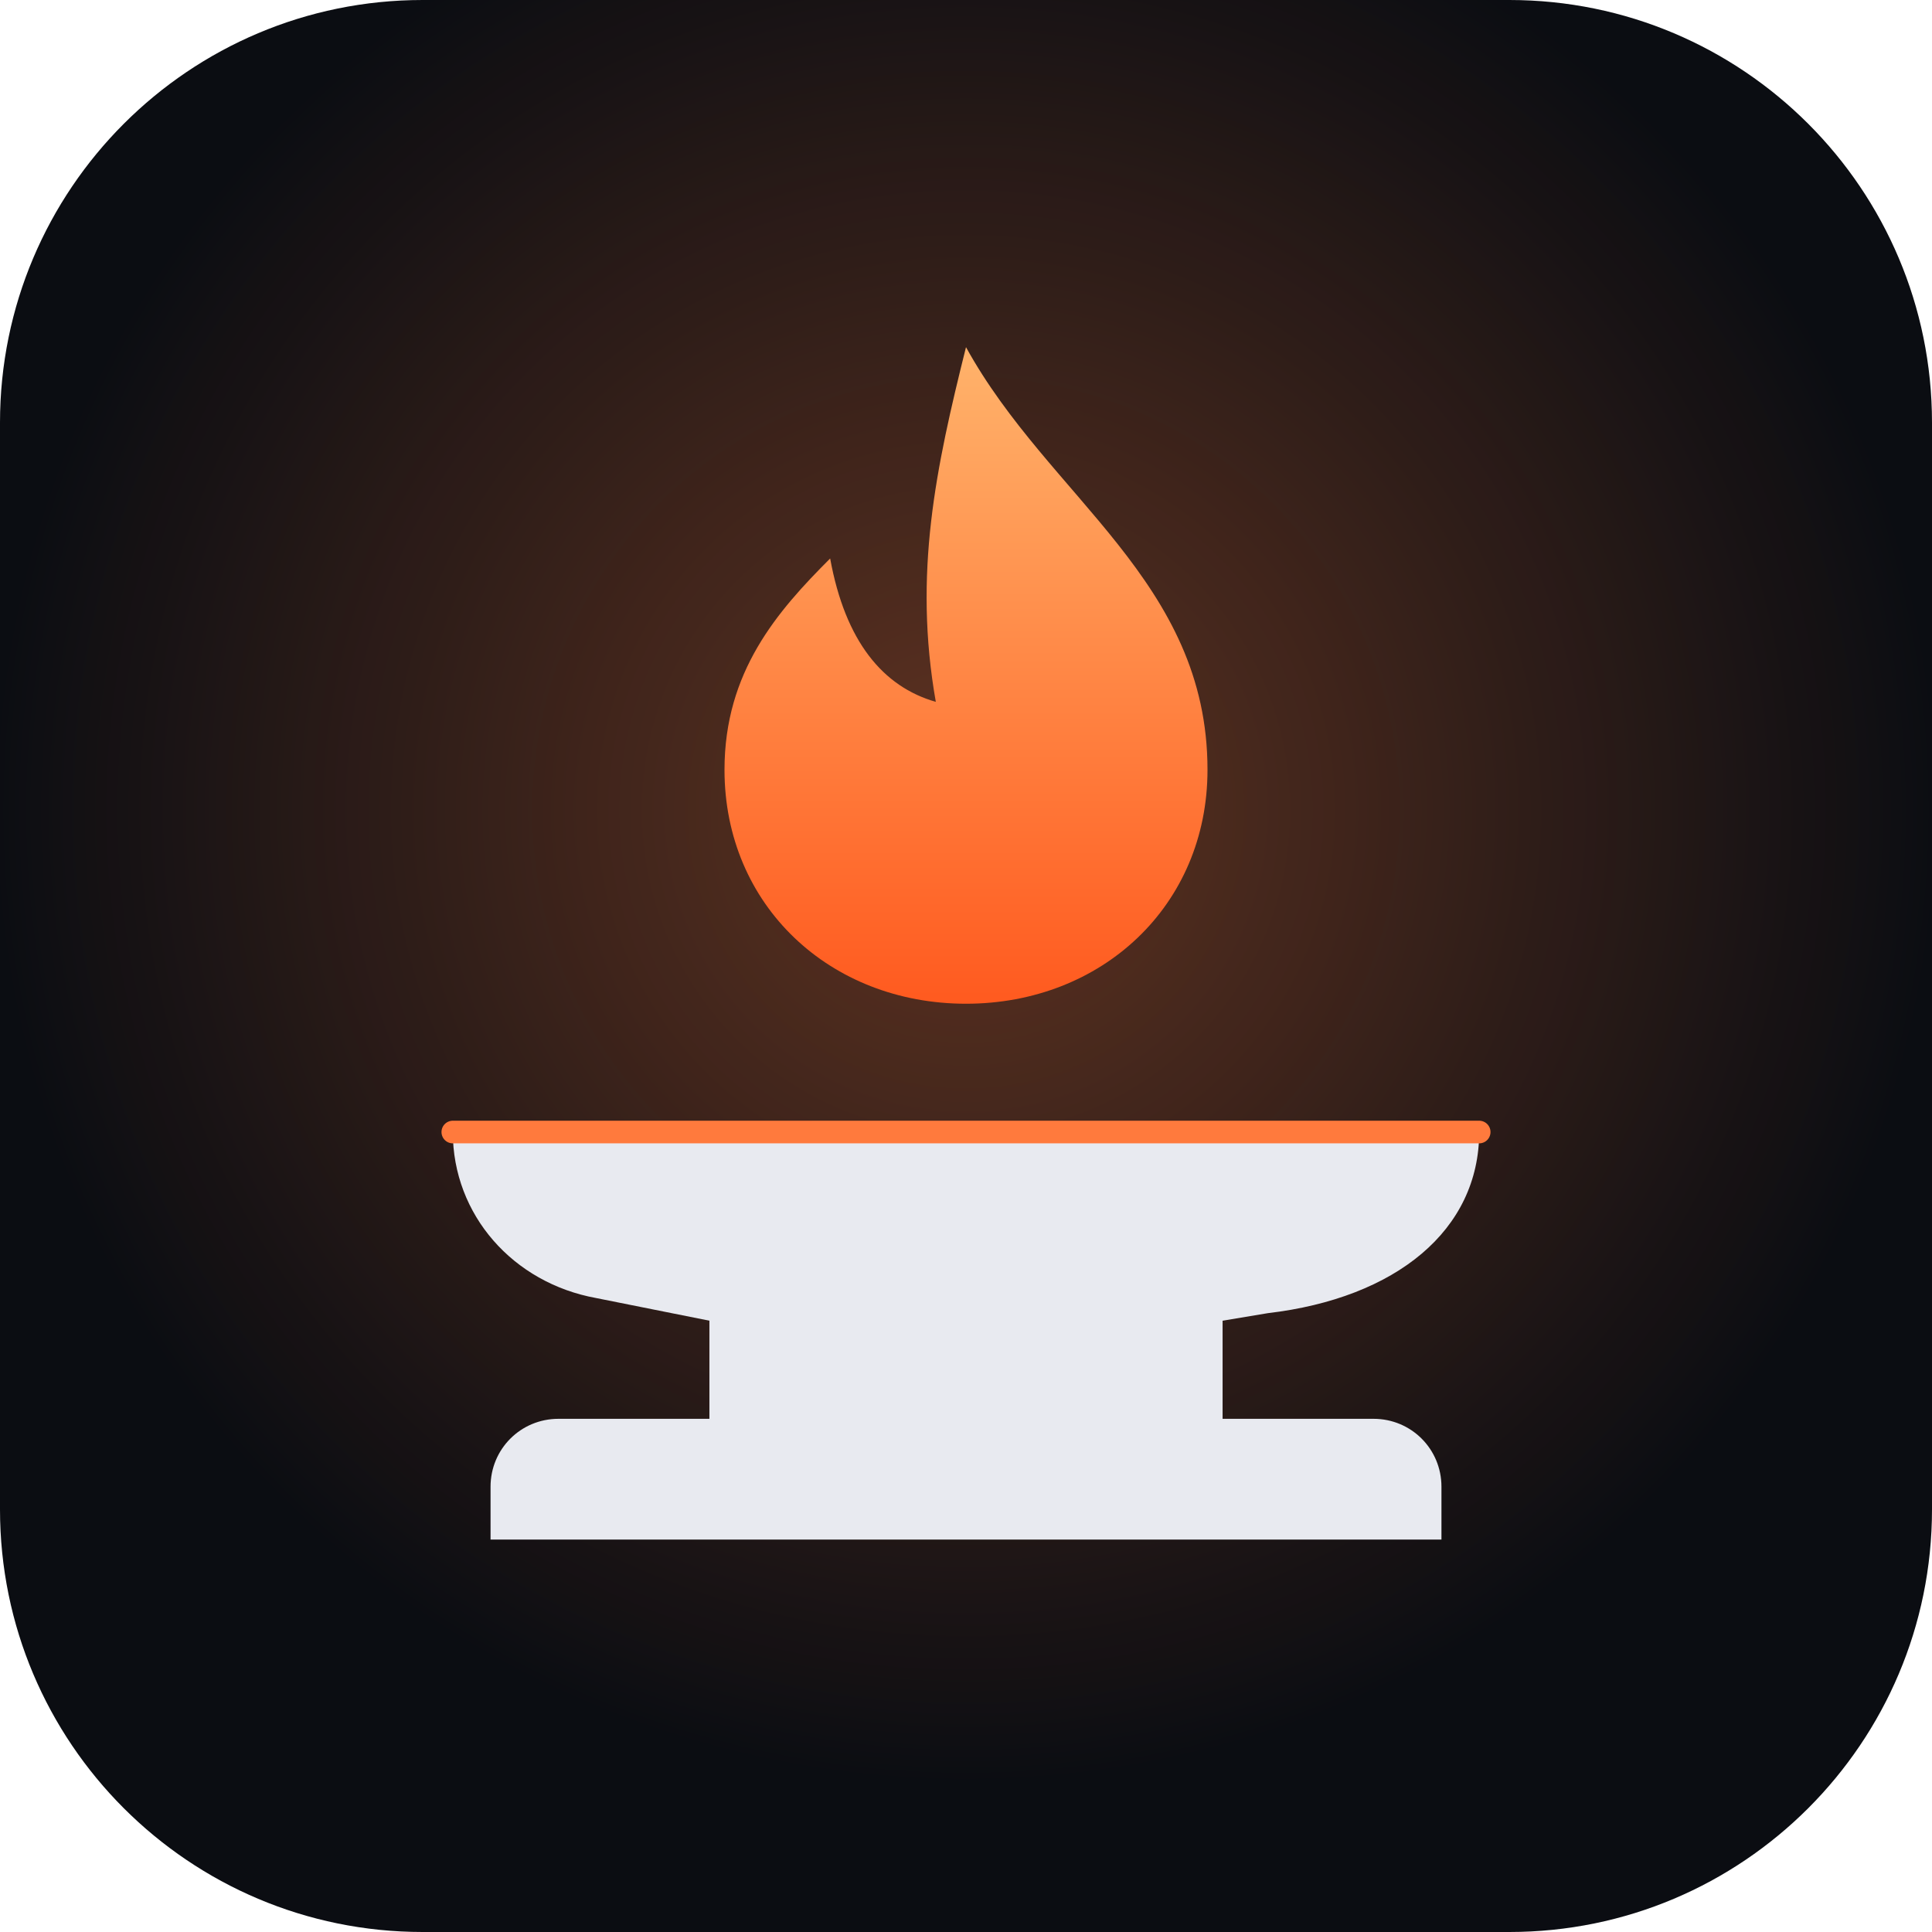
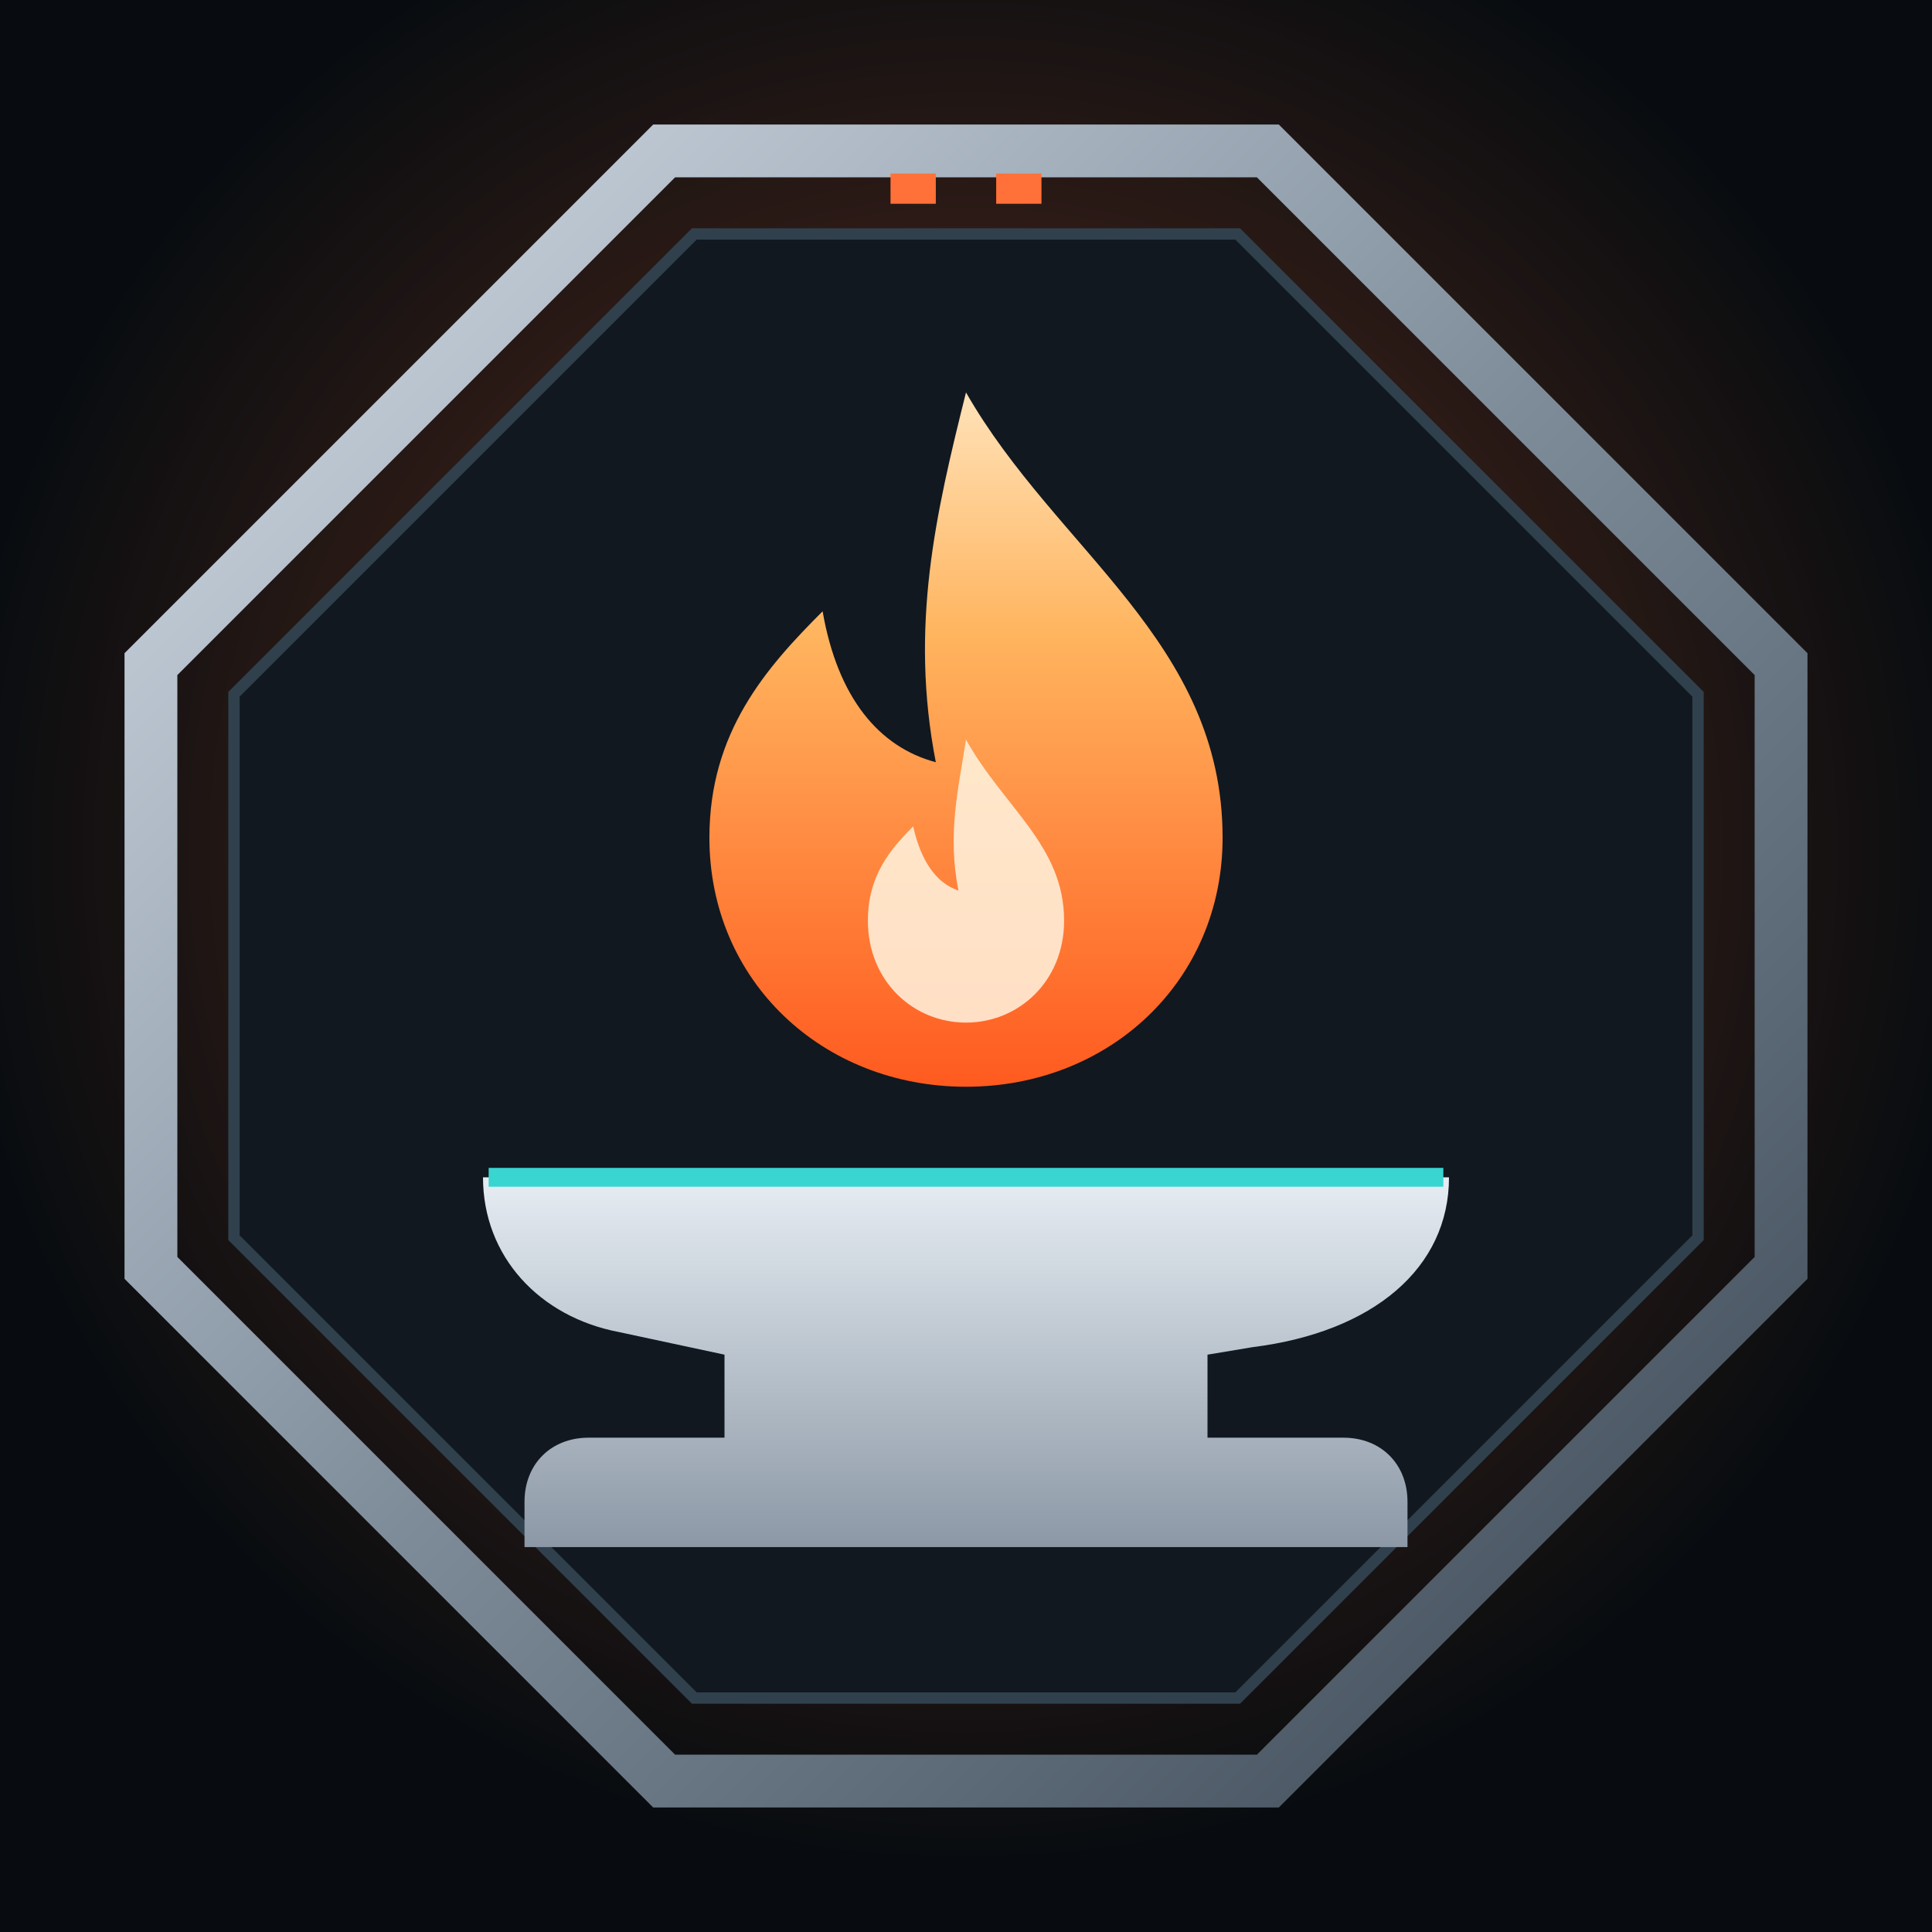
<svg xmlns="http://www.w3.org/2000/svg" viewBox="0 0 512 512">
  <defs>
    <linearGradient id="ember" x1="0" y1="0" x2="0" y2="1">
-       <stop offset="0" stop-color="#FFB36B" />
+       <stop offset="0" stop-color="#FFE2B8" />
+       <stop offset="0.35" stop-color="#FFB45E" />
      <stop offset="1" stop-color="#FF5A1F" />
    </linearGradient>
-     <radialGradient id="glow" cx="0.5" cy="0.42" r="0.5">
-       <stop offset="0" stop-color="#FF7A3D" stop-opacity="0.35" />
-       <stop offset="1" stop-color="#FF7A3D" stop-opacity="0" />
+     <radialGradient id="glow" cx="0.5" cy="0.44" r="0.52">
+       <stop offset="0" stop-color="#FF7138" stop-opacity="0.38" />
+       <stop offset="1" stop-color="#FF7138" stop-opacity="0" />
    </radialGradient>
+     <linearGradient id="steel" x1="0" y1="0" x2="1" y2="1">
+       <stop offset="0" stop-color="#D5DEE8" />
+       <stop offset="0.5" stop-color="#7E8C9A" />
+       <stop offset="1" stop-color="#3A4652" />
+     </linearGradient>
+     <linearGradient id="anvil" x1="0" y1="0" x2="0" y2="1">
+       <stop offset="0" stop-color="#E6EDF3" />
+       <stop offset="1" stop-color="#8C98A6" />
+     </linearGradient>
  </defs>
-   <rect width="512" height="512" rx="112" fill="#0B0D12" />
-   <rect width="512" height="512" rx="112" fill="url(#glow)" />
-   <path d="M256 92c22 40 64 62 64 112 0 36-28 62-64 62s-64-26-64-62c0-26 14-42 28-56 4 22 14 34 28 38-6-34 0-62 8-94z" fill="url(#ember)" />
-   <path d="M120 300h272c0 26-22 44-56 48l-12 2v26h40c10 0 18 8 18 18v14H130v-14c0-10 8-18 18-18h40v-26l-30-6c-22-4-38-22-38-44z" fill="#E8EAF0" />
-   <path d="M120 300h272" stroke="#FF7A3D" stroke-width="6" stroke-linecap="round" />
+   <rect width="512" height="512" fill="#080C10" />
+   <rect width="512" height="512" fill="url(#glow)" />
+   <path d="M176 40 H336 L472 176 V336 L336 472 H176 L40 336 V176 Z" fill="none" stroke="url(#steel)" stroke-width="14" />
+   <path d="M184 62 H328 L450 184 V328 L328 450 H184 L62 328 V184 Z" fill="#111820" stroke="#30414D" stroke-width="3" />
+   <g fill="#FF7138">
+     <rect x="236" y="46" width="12" height="8" />
+     <rect x="264" y="46" width="12" height="8" />
+   </g>
+   <path d="M256 104c24 42 68 66 68 118 0 38-30 66-68 66s-68-28-68-66c0-28 15-45 30-60 4 23 15 36 30 40-7-36 0-66 8-98z" fill="url(#ember)" />
+   <path d="M256 196c10 18 26 28 26 48 0 16-12 27-26 27s-26-11-26-27c0-12 6-19 12-25 2 9 6 15 12 17-3-15 0-27 2-40z" fill="#FFF4E0" opacity="0.85" />
+   <path d="M128 312h256c0 24-20 41-52 45l-12 2v22h36c10 0 17 7 17 17v12H139v-12c0-10 7-17 17-17h36v-22l-28-6c-21-4-36-20-36-41z" fill="url(#anvil)" />
+   <path d="M132 312h248" stroke="#39D5D0" stroke-width="5" stroke-linecap="square" />
</svg>
